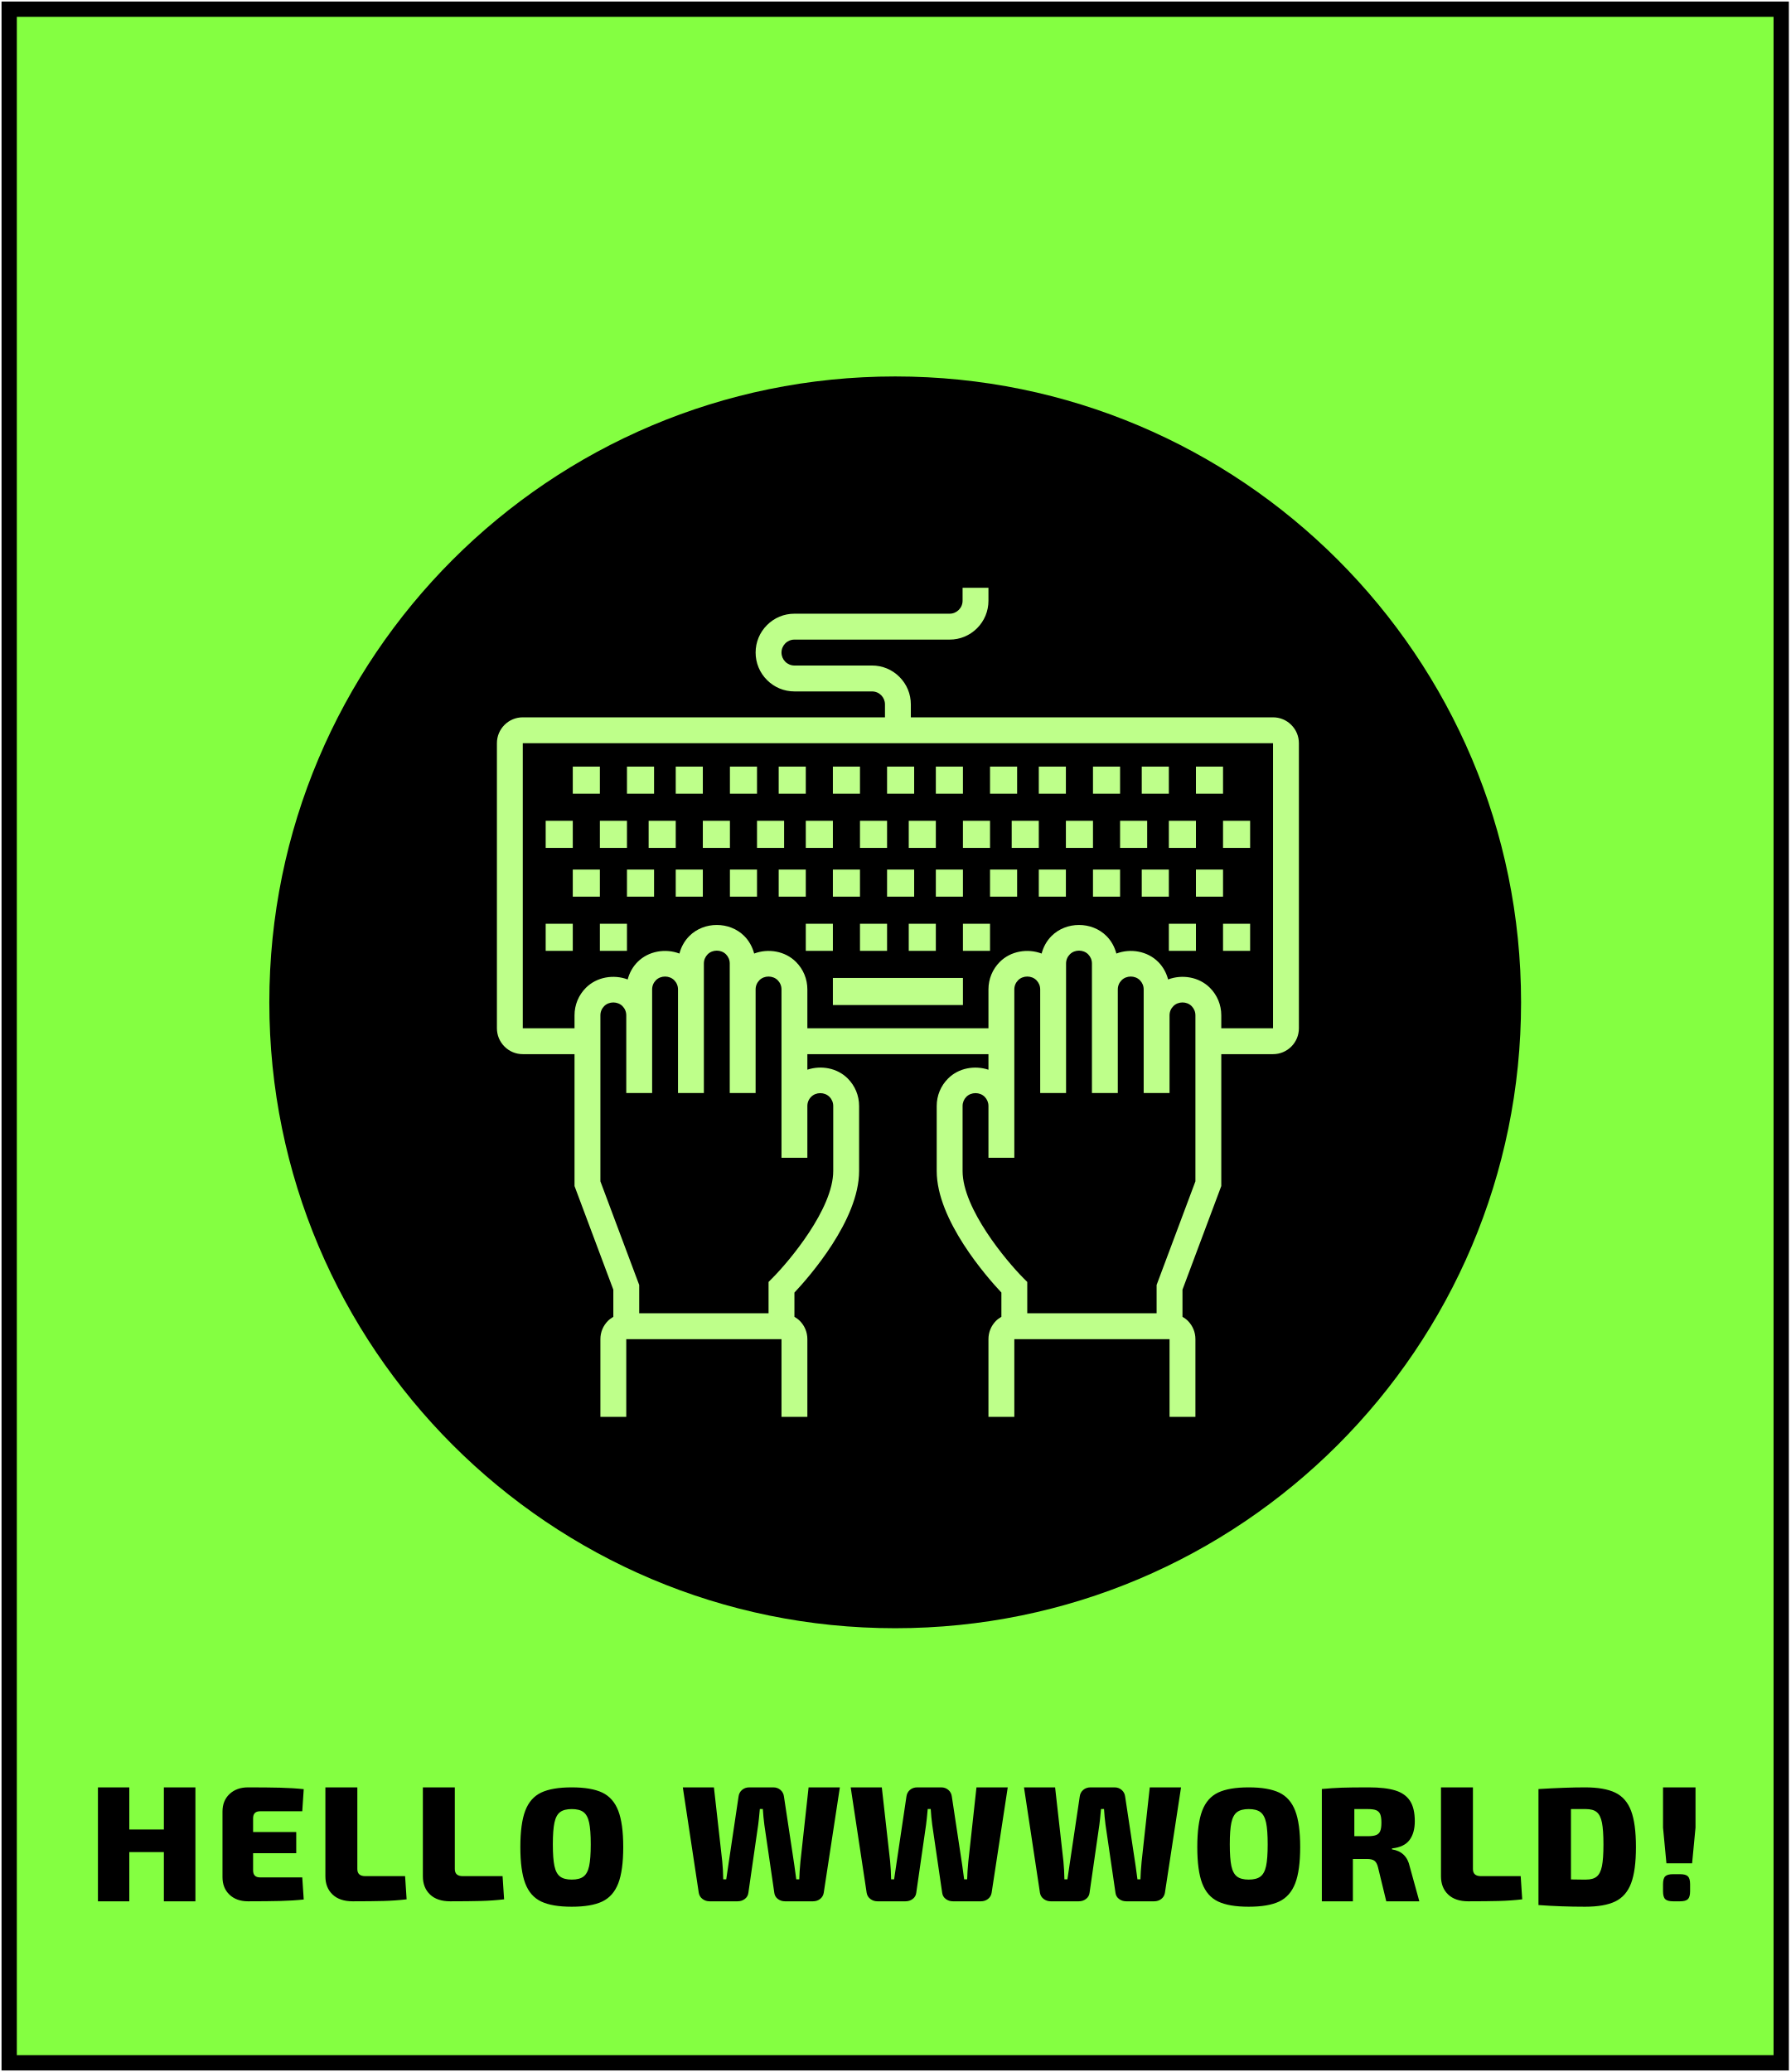
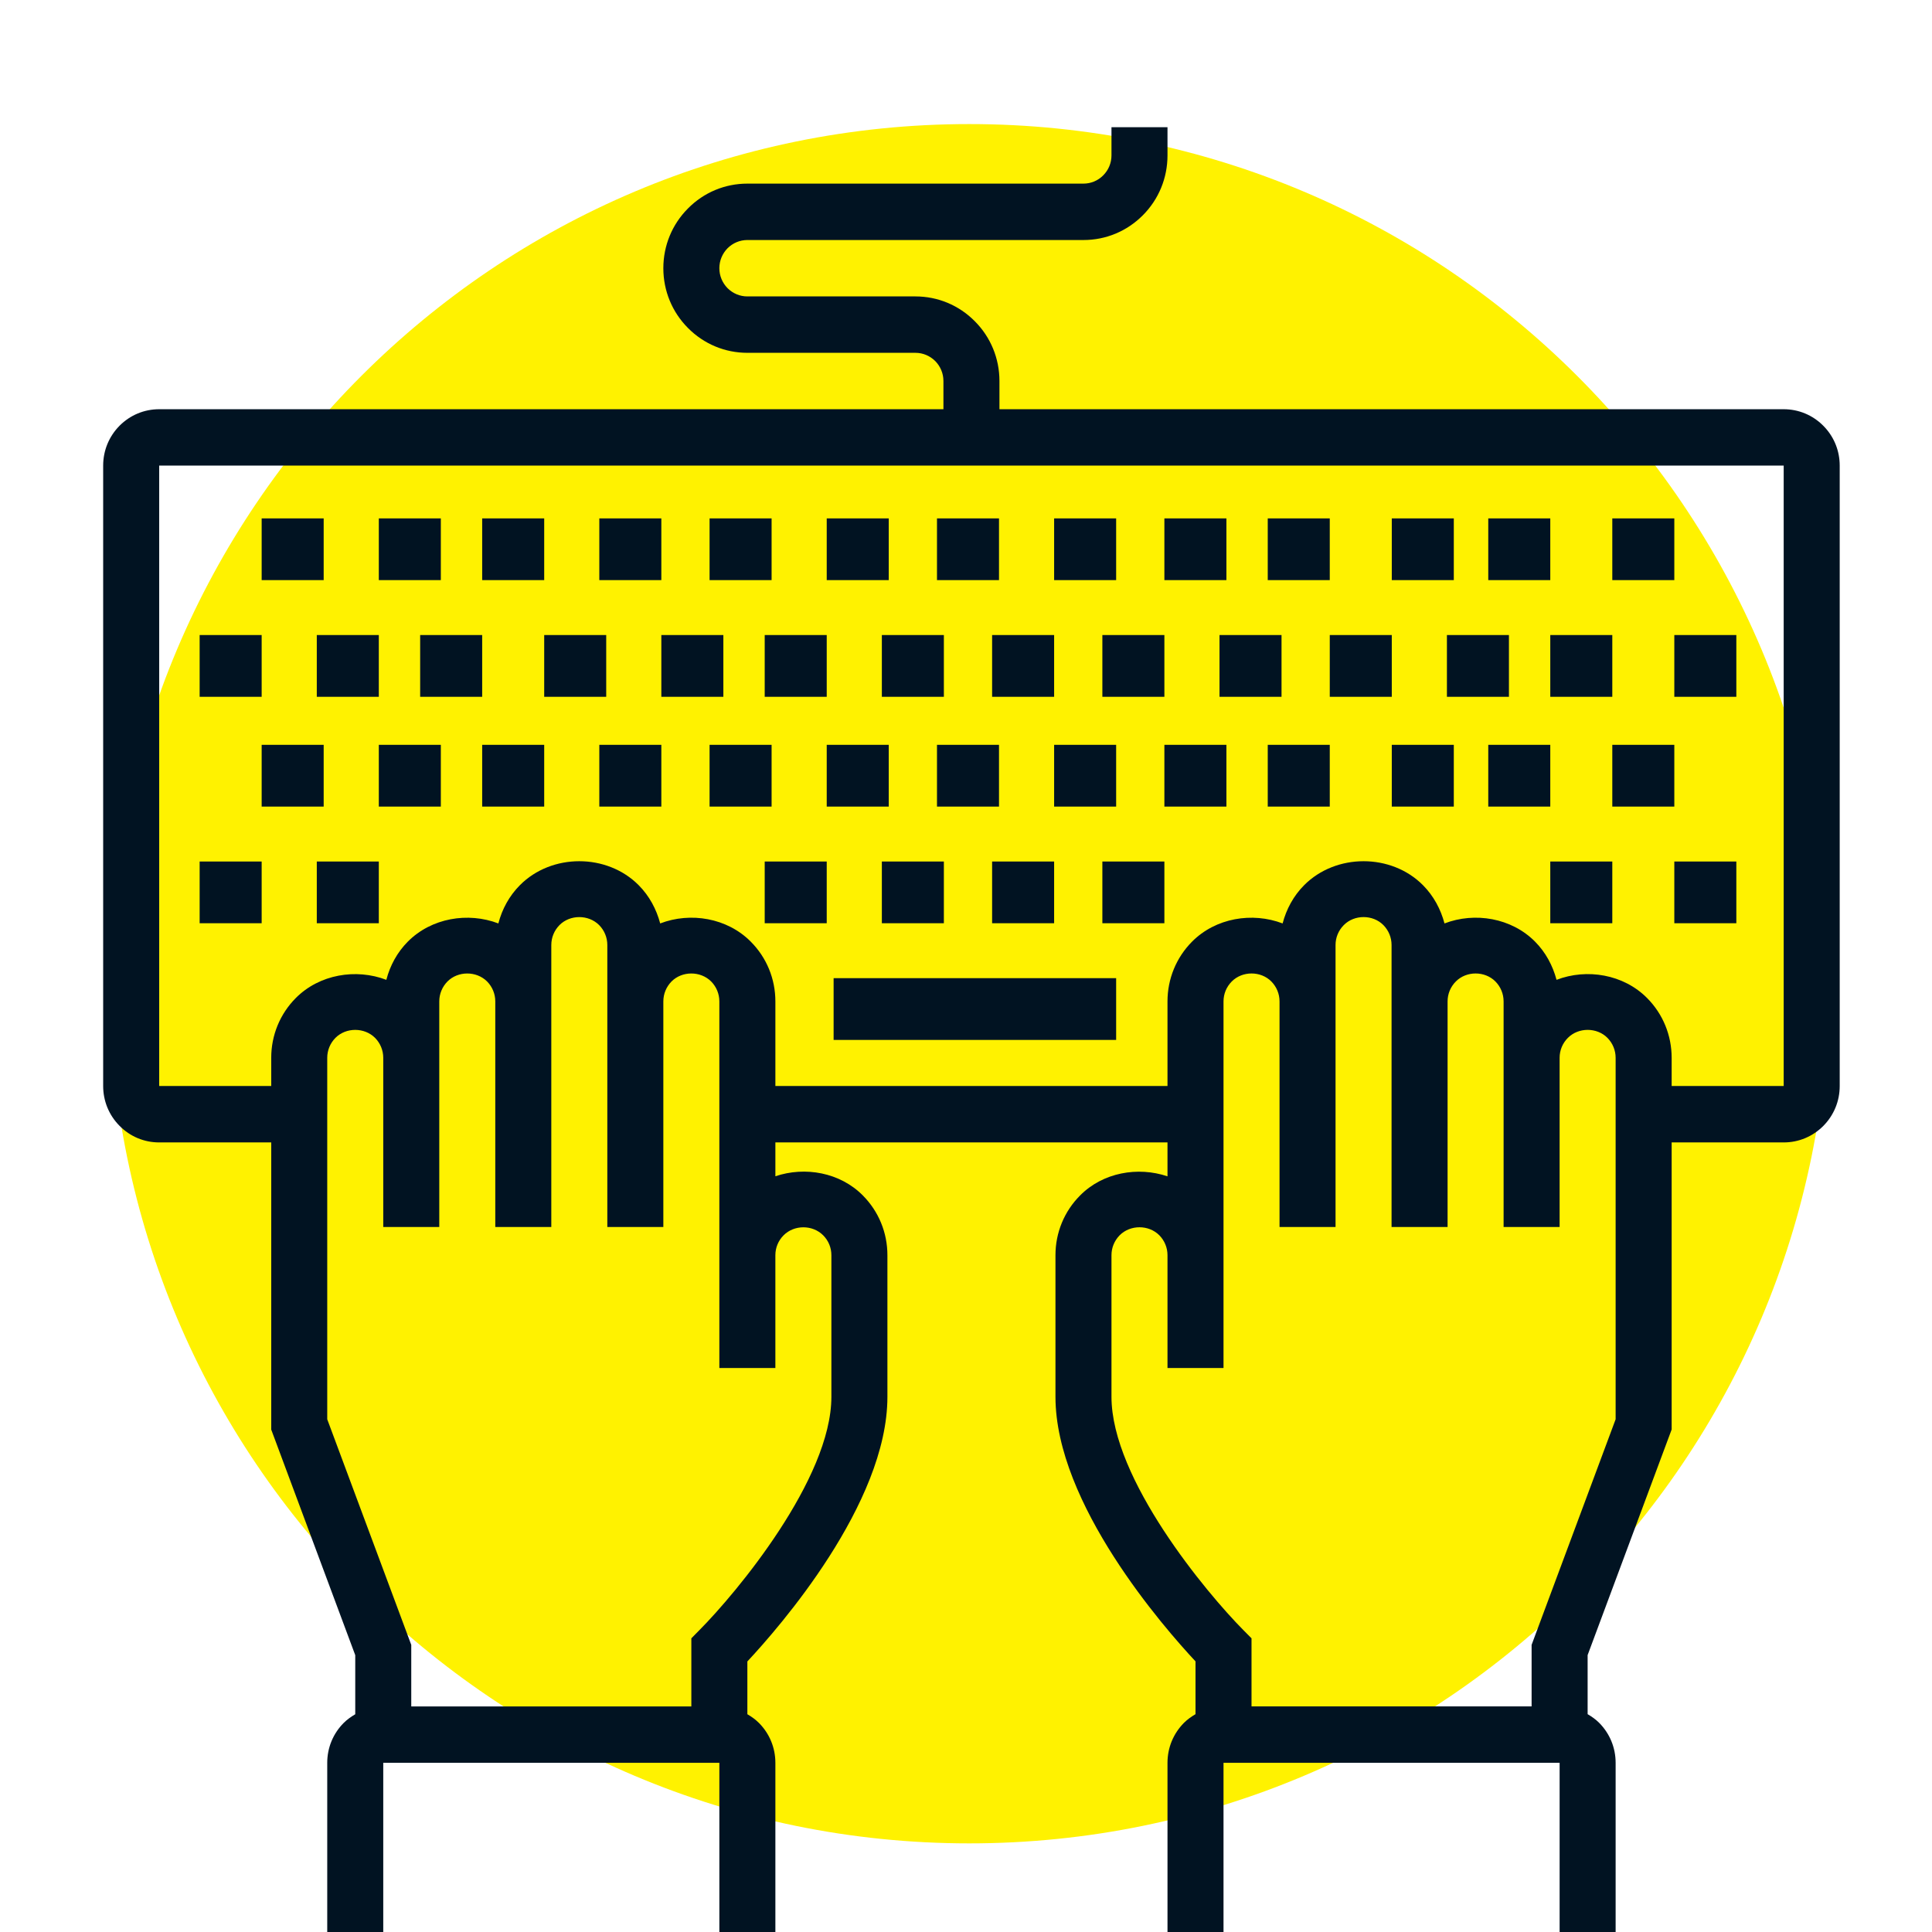
- <svg xmlns="http://www.w3.org/2000/svg" width="585" height="677" viewBox="0 0 585 677">
-   <defs>
-     <filter id="logo-large-rect@2x-a">
-       <feColorMatrix in="SourceGraphic" values="0 0 0 0 0.519 0 0 0 0 1 0 0 0 0 0.254 0 0 0 1 0" />
-     </filter>
-   </defs>
-   <g fill="none" fill-rule="evenodd" transform="translate(3 3)">
-     <rect width="579" height="671" fill="#84FF41" stroke="#000" stroke-width="5" />
-     <g transform="translate(85 120)">
-       <circle cx="204.5" cy="204.5" r="204.5" fill="#000" />
-       <g filter="url(#logo-large-rect@2x-a)">
-         <g transform="translate(74.364 69.052)">
-           <path fill="#235060" fill-rule="nonzero" d="M219.778,245.5 L219.778,270.896 L228.231,270.896 L228.231,245.5 C228.231,243.235 227.354,241.119 225.759,239.51 C225.231,238.981 224.639,238.568 224.005,238.198 L224.005,229.331 L236.684,195.468 L236.684,152.38 L253.59,152.38 C255.852,152.38 257.965,151.501 259.571,149.903 C261.166,148.295 262.043,146.179 262.043,143.914 L262.043,50.793 C262.043,48.529 261.166,46.402 259.56,44.804 L259.56,44.804 C257.965,43.206 255.841,42.328 253.59,42.328 L135.248,42.328 L135.248,38.095 C135.248,34.709 133.927,31.513 131.529,29.122 C129.141,26.719 125.95,25.397 122.569,25.397 L97.21,25.397 C96.079,25.397 95.022,24.952 94.219,24.159 C93.427,23.354 92.983,22.296 92.983,21.164 C92.983,20.032 93.427,18.973 94.219,18.169 C95.022,17.375 96.079,16.931 97.21,16.931 L147.928,16.931 C151.319,16.931 154.5,15.608 156.898,13.206 C159.286,10.815 160.607,7.619 160.607,4.233 L160.607,0 L152.154,0 L152.154,4.233 C152.154,5.365 151.71,6.423 150.907,7.228 C150.115,8.021 149.058,8.466 147.928,8.466 L97.209,8.466 C93.828,8.466 90.637,9.788 88.249,12.19 C85.851,14.582 84.53,17.778 84.53,21.164 C84.53,24.55 85.851,27.746 88.249,30.137 C90.637,32.539 93.828,33.862 97.209,33.862 L122.569,33.862 C123.699,33.862 124.756,34.307 125.559,35.1 C126.351,35.904 126.795,36.963 126.795,38.095 L126.795,42.328 L8.453,42.328 C6.192,42.328 4.078,43.206 2.473,44.804 C0.877,46.412 0,48.529 0,50.793 L0,143.914 C0,146.168 0.877,148.295 2.473,149.893 C4.068,151.501 6.192,152.379 8.453,152.379 L25.359,152.379 L25.359,195.479 L38.038,229.341 L38.038,238.209 C37.415,238.579 36.813,238.992 36.284,239.521 C34.689,241.119 33.812,243.246 33.812,245.5 L33.812,270.896 L42.265,270.896 L42.265,245.5 L92.983,245.5 L92.983,270.896 L101.436,270.896 L101.436,245.5 C101.436,243.246 100.559,241.119 98.964,239.521 C98.435,238.992 97.833,238.568 97.21,238.209 L97.21,230.283 C101.943,225.246 118.342,206.643 118.342,190.569 L118.342,169.31 C118.342,165.913 117.021,162.728 114.623,160.326 C111.178,156.877 105.906,155.956 101.436,157.458 L101.436,152.379 L160.607,152.379 L160.607,157.469 C156.127,155.966 150.854,156.887 147.42,160.337 C145.022,162.728 143.701,165.924 143.701,169.31 L143.701,190.559 C143.701,206.622 160.1,225.225 164.834,230.272 L164.834,238.198 C164.21,238.568 163.608,238.981 163.08,239.51 C161.484,241.119 160.607,243.235 160.607,245.5 L160.607,270.896 L169.06,270.896 L169.06,245.5 M102.672,166.325 C104.278,164.717 107.047,164.717 108.653,166.325 C109.445,167.119 109.889,168.177 109.889,169.31 L109.889,190.558 C109.889,202.907 95.529,220.018 89.993,225.564 L88.756,226.812 L88.756,237.034 L46.491,237.034 L46.491,227.796 L33.812,193.934 L33.812,139.682 C33.812,138.549 34.255,137.491 35.048,136.687 C36.643,135.089 39.422,135.089 41.028,136.687 C41.821,137.491 42.265,138.549 42.265,139.682 L42.265,165.078 L50.718,165.078 L50.718,131.216 C50.718,130.084 51.161,129.026 51.954,128.221 C53.549,126.623 56.328,126.623 57.934,128.221 C58.727,129.026 59.171,130.084 59.171,131.216 L59.171,165.078 L67.624,165.078 L67.624,122.751 C67.624,121.618 68.067,120.56 68.86,119.756 C70.455,118.158 73.234,118.158 74.84,119.756 C75.633,120.56 76.076,121.618 76.076,122.751 L76.076,165.078 L84.529,165.078 L84.529,131.216 C84.529,130.084 84.973,129.026 85.766,128.221 C87.361,126.623 90.14,126.623 91.746,128.221 C92.539,129.026 92.982,130.084 92.982,131.216 L92.982,186.241 L101.435,186.241 L101.435,169.31 C101.435,168.177 101.879,167.119 102.672,166.325 L102.672,166.325 Z M228.231,193.933 L215.552,227.795 L215.552,237.033 L173.287,237.033 L173.287,226.811 L172.051,225.573 C166.514,220.017 152.154,202.906 152.154,190.557 L152.154,169.308 C152.154,168.176 152.598,167.118 153.39,166.313 C154.996,164.715 157.765,164.715 159.371,166.313 C160.163,167.117 160.607,168.176 160.607,169.308 L160.607,186.239 L169.06,186.239 L169.06,131.214 C169.06,130.082 169.504,129.024 170.307,128.22 C171.902,126.622 174.681,126.622 176.277,128.22 C177.069,129.024 177.513,130.082 177.513,131.214 L177.513,165.077 L185.966,165.077 L185.966,122.749 C185.966,121.617 186.41,120.559 187.213,119.754 C188.808,118.156 191.587,118.156 193.183,119.754 C193.975,120.558 194.419,121.617 194.419,122.749 L194.419,165.077 L202.872,165.077 L202.872,131.214 C202.872,130.082 203.316,129.024 204.119,128.22 C205.714,126.622 208.493,126.622 210.089,128.22 C210.881,129.024 211.325,130.082 211.325,131.214 L211.325,165.077 L219.778,165.077 L219.778,139.68 C219.778,138.548 220.222,137.49 221.025,136.685 C222.62,135.087 225.399,135.087 226.995,136.685 C227.787,137.489 228.231,138.548 228.231,139.68 L228.231,193.933 Z M253.59,143.912 L236.684,143.912 L236.684,139.679 C236.684,136.293 235.364,133.097 232.976,130.705 C229.415,127.139 223.889,126.229 219.313,127.975 C218.743,125.838 217.676,123.848 216.07,122.24 C212.509,118.674 206.983,117.764 202.407,119.51 C201.837,117.372 200.77,115.383 199.164,113.774 C194.377,108.97 186.019,108.97 181.222,113.774 C179.616,115.383 178.549,117.361 177.978,119.51 C173.403,117.774 167.877,118.674 164.316,122.24 C161.928,124.631 160.607,127.827 160.607,131.213 L160.607,143.912 L101.436,143.912 L101.436,131.213 C101.436,127.827 100.115,124.631 97.717,122.24 C94.156,118.674 88.63,117.764 84.055,119.51 C83.484,117.372 82.417,115.383 80.811,113.774 C76.024,108.97 67.666,108.97 62.88,113.774 C61.274,115.383 60.196,117.361 59.636,119.51 C55.061,117.774 49.535,118.674 45.974,122.24 C44.368,123.848 43.29,125.827 42.73,127.975 C38.155,126.24 32.629,127.139 29.068,130.705 C26.68,133.097 25.359,136.293 25.359,139.679 L25.359,143.912 L8.453,143.912 L8.453,50.791 L253.59,50.791 L253.59,143.912 Z" />
-           <polygon fill="#235060" fill-rule="nonzero" points="24.788 58.429 33.641 58.429 33.641 67.281 24.788 67.281" />
-           <polygon fill="#235060" fill-rule="nonzero" points="42.494 58.429 51.346 58.429 51.346 67.281 42.494 67.281" />
-           <polygon fill="#235060" fill-rule="nonzero" points="58.429 58.429 67.281 58.429 67.281 67.281 58.429 67.281" />
-           <polygon fill="#235060" fill-rule="nonzero" points="76.134 58.429 84.987 58.429 84.987 67.281 76.134 67.281" />
-           <polygon fill="#235060" fill-rule="nonzero" points="92.069 58.429 100.922 58.429 100.922 67.281 92.069 67.281" />
-           <polygon fill="#235060" fill-rule="nonzero" points="109.775 58.429 118.628 58.429 118.628 67.281 109.775 67.281" />
-           <polygon fill="#235060" fill-rule="nonzero" points="127.481 58.429 136.333 58.429 136.333 67.281 127.481 67.281" />
-           <polygon fill="#235060" fill-rule="nonzero" points="143.416 58.429 152.268 58.429 152.268 67.281 143.416 67.281" />
-           <polygon fill="#235060" fill-rule="nonzero" points="161.121 58.429 169.974 58.429 169.974 67.281 161.121 67.281" />
-           <polygon fill="#235060" fill-rule="nonzero" points="177.056 58.429 185.909 58.429 185.909 67.281 177.056 67.281" />
-           <polygon fill="#235060" fill-rule="nonzero" points="194.762 58.429 203.615 58.429 203.615 67.281 194.762 67.281" />
-           <polygon fill="#235060" fill-rule="nonzero" points="210.697 58.429 219.55 58.429 219.55 67.281 210.697 67.281" />
-           <polygon fill="#235060" fill-rule="nonzero" points="228.403 58.429 237.255 58.429 237.255 67.281 228.403 67.281" />
-           <polygon fill="#235060" fill-rule="nonzero" points="15.935 76.134 24.788 76.134 24.788 84.987 15.935 84.987" />
-           <polygon fill="#235060" fill-rule="nonzero" points="33.641 76.134 42.494 76.134 42.494 84.987 33.641 84.987" />
-           <polygon fill="#235060" fill-rule="nonzero" points="49.576 76.134 58.429 76.134 58.429 84.987 49.576 84.987" />
-           <polygon fill="#235060" fill-rule="nonzero" points="67.281 76.134 76.134 76.134 76.134 84.987 67.281 84.987" />
-           <polygon fill="#235060" fill-rule="nonzero" points="84.987 76.134 93.84 76.134 93.84 84.987 84.987 84.987" />
-           <polygon fill="#235060" fill-rule="nonzero" points="100.922 76.134 109.775 76.134 109.775 84.987 100.922 84.987" />
-           <polygon fill="#235060" fill-rule="nonzero" points="118.628 76.134 127.481 76.134 127.481 84.987 118.628 84.987" />
-           <polygon fill="#235060" fill-rule="nonzero" points="134.563 76.134 143.416 76.134 143.416 84.987 134.563 84.987" />
-           <polygon fill="#235060" fill-rule="nonzero" points="152.268 76.134 161.121 76.134 161.121 84.987 152.268 84.987" />
-           <polygon fill="#235060" fill-rule="nonzero" points="168.203 76.134 177.056 76.134 177.056 84.987 168.203 84.987" />
-           <polygon fill="#235060" fill-rule="nonzero" points="185.909 76.134 194.762 76.134 194.762 84.987 185.909 84.987" />
-           <polygon fill="#235060" fill-rule="nonzero" points="203.615 76.134 212.468 76.134 212.468 84.987 203.615 84.987" />
-           <polygon fill="#235060" fill-rule="nonzero" points="219.55 76.134 228.403 76.134 228.403 84.987 219.55 84.987" />
-           <polygon fill="#235060" fill-rule="nonzero" points="237.255 76.134 246.108 76.134 246.108 84.987 237.255 84.987" />
-           <polygon fill="#235060" fill-rule="nonzero" points="24.788 92.069 33.641 92.069 33.641 100.922 24.788 100.922" />
-           <polygon fill="#235060" fill-rule="nonzero" points="42.494 92.069 51.346 92.069 51.346 100.922 42.494 100.922" />
-           <polygon fill="#235060" fill-rule="nonzero" points="58.429 92.069 67.281 92.069 67.281 100.922 58.429 100.922" />
-           <polygon fill="#235060" fill-rule="nonzero" points="76.134 92.069 84.987 92.069 84.987 100.922 76.134 100.922" />
-           <polygon fill="#235060" fill-rule="nonzero" points="92.069 92.069 100.922 92.069 100.922 100.922 92.069 100.922" />
-           <polygon fill="#235060" fill-rule="nonzero" points="109.775 92.069 118.628 92.069 118.628 100.922 109.775 100.922" />
-           <polygon fill="#235060" fill-rule="nonzero" points="127.481 92.069 136.333 92.069 136.333 100.922 127.481 100.922" />
-           <polygon fill="#235060" fill-rule="nonzero" points="143.416 92.069 152.268 92.069 152.268 100.922 143.416 100.922" />
-           <polygon fill="#235060" fill-rule="nonzero" points="161.121 92.069 169.974 92.069 169.974 100.922 161.121 100.922" />
-           <polygon fill="#235060" fill-rule="nonzero" points="177.056 92.069 185.909 92.069 185.909 100.922 177.056 100.922" />
-           <polygon fill="#235060" fill-rule="nonzero" points="194.762 92.069 203.615 92.069 203.615 100.922 194.762 100.922" />
-           <polygon fill="#235060" fill-rule="nonzero" points="210.697 92.069 219.55 92.069 219.55 100.922 210.697 100.922" />
-           <polygon fill="#235060" fill-rule="nonzero" points="228.403 92.069 237.255 92.069 237.255 100.922 228.403 100.922" />
-           <polygon fill="#235060" fill-rule="nonzero" points="15.935 109.775 24.788 109.775 24.788 118.628 15.935 118.628" />
-           <polygon fill="#235060" fill-rule="nonzero" points="33.641 109.775 42.494 109.775 42.494 118.628 33.641 118.628" />
-           <polygon fill="#235060" fill-rule="nonzero" points="100.922 109.775 109.775 109.775 109.775 118.628 100.922 118.628" />
-           <polygon fill="#235060" fill-rule="nonzero" points="118.628 109.775 127.481 109.775 127.481 118.628 118.628 118.628" />
-           <polygon fill="#235060" fill-rule="nonzero" points="134.563 109.775 143.416 109.775 143.416 118.628 134.563 118.628" />
-           <polygon fill="#235060" fill-rule="nonzero" points="152.268 109.775 161.121 109.775 161.121 118.628 152.268 118.628" />
-           <polygon fill="#235060" fill-rule="nonzero" points="219.55 109.775 228.403 109.775 228.403 118.628 219.55 118.628" />
-           <polygon fill="#235060" fill-rule="nonzero" points="237.255 109.775 246.108 109.775 246.108 118.628 237.255 118.628" />
-           <polygon fill="#235060" fill-rule="nonzero" points="109.775 127.481 152.268 127.481 152.268 136.333 109.775 136.333" />
-         </g>
-       </g>
-     </g>
-     <path fill="#000" fill-rule="nonzero" d="M39.251,618.227 L39.251,602.149 L50.545,602.149 L50.545,618.227 L60.851,618.227 L60.851,581 L50.545,581 L50.545,594.758 L39.251,594.758 L39.251,581 L29,581 L29,618.227 L39.251,618.227 Z M78.049,618.227 C82.234,618.227 85.735,618.192 88.555,618.12 C91.374,618.049 93.936,617.889 96.241,617.639 L96.241,617.639 L95.762,610.418 L81.985,610.418 C80.461,610.418 79.698,609.651 79.698,608.118 L79.698,608.118 L79.698,602.502 L93.794,602.502 L93.794,595.602 L79.698,595.602 L79.698,591.109 C79.698,589.576 80.461,588.809 81.985,588.809 L81.985,588.809 L95.762,588.809 L96.241,581.588 C93.936,581.339 91.374,581.178 88.555,581.107 C85.735,581.036 82.234,581 78.049,581 C75.567,581 73.555,581.722 72.012,583.166 C70.47,584.61 69.698,586.527 69.698,588.916 L69.698,588.916 L69.698,610.311 C69.698,612.7 70.461,614.617 71.986,616.061 C73.51,617.505 75.532,618.227 78.049,618.227 Z M112.259,618.227 C116.257,618.227 119.588,618.191 122.254,618.12 C124.919,618.048 127.455,617.869 129.861,617.583 L129.861,617.583 L129.361,610.008 L116.368,610.008 C114.628,610.008 113.758,609.238 113.758,607.698 L113.758,607.698 L113.758,581 L103.319,581 L103.319,610.062 C103.319,612.533 104.096,614.512 105.651,615.998 C107.206,617.484 109.408,618.227 112.259,618.227 Z M144.109,618.227 C148.108,618.227 151.439,618.191 154.105,618.12 C156.77,618.048 159.306,617.869 161.712,617.583 L161.712,617.583 L161.212,610.008 L148.219,610.008 C146.479,610.008 145.609,609.238 145.609,607.698 L145.609,607.698 L145.609,581 L135.169,581 L135.169,610.062 C135.169,612.533 135.947,614.512 137.502,615.998 C139.056,617.484 141.259,618.227 144.109,618.227 Z M183.803,620 C188.076,620 191.407,619.43 193.797,618.289 C196.187,617.148 197.925,615.175 199.011,612.368 C200.098,609.562 200.641,605.606 200.641,600.5 C200.641,595.394 200.098,591.438 199.011,588.632 C197.925,585.825 196.187,583.852 193.797,582.711 C191.407,581.57 188.076,581 183.803,581 C179.531,581 176.199,581.57 173.81,582.711 C171.42,583.852 169.691,585.825 168.623,588.632 C167.554,591.438 167.02,595.394 167.02,600.5 C167.02,605.606 167.554,609.562 168.623,612.368 C169.691,615.175 171.42,617.148 173.81,618.289 C176.199,619.43 179.531,620 183.803,620 Z M183.831,611.136 C182.172,611.136 180.9,610.806 180.015,610.145 C179.13,609.484 178.513,608.341 178.163,606.715 C177.812,605.089 177.637,602.722 177.637,599.614 C177.637,596.505 177.812,594.138 178.163,592.512 C178.513,590.887 179.13,589.743 180.015,589.082 C180.9,588.421 182.172,588.091 183.831,588.091 C185.489,588.091 186.761,588.421 187.646,589.082 C188.531,589.743 189.148,590.887 189.498,592.512 C189.849,594.138 190.024,596.505 190.024,599.614 C190.024,602.722 189.849,605.089 189.498,606.715 C189.148,608.341 188.531,609.484 187.646,610.145 C186.761,610.806 185.489,611.136 183.831,611.136 Z M237.989,618.227 C238.895,618.227 239.684,617.975 240.354,617.472 C241.024,616.968 241.414,616.303 241.523,615.476 L241.523,615.476 L244.73,593.247 C244.875,592.24 245.056,590.514 245.273,588.068 L245.273,588.068 L246.252,588.068 C246.361,589.83 246.524,591.539 246.741,593.193 L246.741,593.193 L250.003,615.476 C250.111,616.303 250.501,616.968 251.171,617.472 C251.842,617.975 252.63,618.227 253.536,618.227 L253.536,618.227 L262.614,618.227 C263.52,618.227 264.299,617.975 264.952,617.472 C265.604,616.968 266.003,616.303 266.147,615.476 L266.147,615.476 L271.42,581 L261.201,581 L258.537,605.279 C258.32,607.545 258.193,609.469 258.157,611.052 L258.157,611.052 L257.178,611.052 C257.033,609.937 256.834,608.48 256.58,606.681 L256.58,606.681 L256.363,605.225 L253.156,584.021 C253.047,583.122 252.666,582.394 252.014,581.836 C251.362,581.279 250.583,581 249.677,581 L249.677,581 L241.849,581 C240.907,581 240.109,581.279 239.457,581.836 C238.805,582.394 238.424,583.122 238.315,584.021 L238.315,584.021 L235.163,605.171 L234.293,611.052 L233.314,611.052 C233.278,608.929 233.169,606.969 232.988,605.171 L232.988,605.171 L230.27,581 L220.105,581 L225.324,615.476 C225.469,616.303 225.876,616.968 226.547,617.472 C227.217,617.975 227.987,618.227 228.857,618.227 L228.857,618.227 L237.989,618.227 Z M292.844,618.227 C293.75,618.227 294.538,617.975 295.208,617.472 C295.879,616.968 296.268,616.303 296.377,615.476 L296.377,615.476 L299.584,593.247 C299.729,592.24 299.91,590.514 300.128,588.068 L300.128,588.068 L301.106,588.068 C301.215,589.83 301.378,591.539 301.595,593.193 L301.595,593.193 L304.857,615.476 C304.966,616.303 305.355,616.968 306.026,617.472 C306.696,617.975 307.484,618.227 308.39,618.227 L308.39,618.227 L317.468,618.227 C318.374,618.227 319.153,617.975 319.806,617.472 C320.458,616.968 320.857,616.303 321.002,615.476 L321.002,615.476 L326.275,581 L316.055,581 L313.391,605.279 C313.174,607.545 313.047,609.469 313.011,611.052 L313.011,611.052 L312.032,611.052 C311.887,609.937 311.688,608.48 311.434,606.681 L311.434,606.681 L311.217,605.225 L308.01,584.021 C307.901,583.122 307.521,582.394 306.868,581.836 C306.216,581.279 305.437,581 304.531,581 L304.531,581 L296.703,581 C295.761,581 294.964,581.279 294.311,581.836 C293.659,582.394 293.278,583.122 293.17,584.021 L293.17,584.021 L290.017,605.171 L289.147,611.052 L288.169,611.052 C288.132,608.929 288.024,606.969 287.842,605.171 L287.842,605.171 L285.125,581 L274.959,581 L280.178,615.476 C280.323,616.303 280.73,616.968 281.401,617.472 C282.071,617.975 282.841,618.227 283.711,618.227 L283.711,618.227 L292.844,618.227 Z M349.467,618.227 C350.373,618.227 351.161,617.975 351.832,617.472 C352.502,616.968 352.892,616.303 353.001,615.476 L353.001,615.476 L356.208,593.247 C356.353,592.24 356.534,590.514 356.751,588.068 L356.751,588.068 L357.73,588.068 C357.839,589.83 358.002,591.539 358.219,593.193 L358.219,593.193 L361.481,615.476 C361.589,616.303 361.979,616.968 362.649,617.472 C363.32,617.975 364.108,618.227 365.014,618.227 L365.014,618.227 L374.092,618.227 C374.998,618.227 375.777,617.975 376.43,617.472 C377.082,616.968 377.48,616.303 377.625,615.476 L377.625,615.476 L382.898,581 L372.679,581 L370.015,605.279 C369.798,607.545 369.671,609.469 369.635,611.052 L369.635,611.052 L368.656,611.052 C368.511,609.937 368.312,608.48 368.058,606.681 L368.058,606.681 L367.841,605.225 L364.634,584.021 C364.525,583.122 364.144,582.394 363.492,581.836 C362.84,581.279 362.061,581 361.155,581 L361.155,581 L353.327,581 C352.385,581 351.587,581.279 350.935,581.836 C350.283,582.394 349.902,583.122 349.793,584.021 L349.793,584.021 L346.641,605.171 L345.771,611.052 L344.792,611.052 C344.756,608.929 344.647,606.969 344.466,605.171 L344.466,605.171 L341.748,581 L331.583,581 L336.802,615.476 C336.947,616.303 337.354,616.968 338.025,617.472 C338.695,617.975 339.465,618.227 340.335,618.227 L340.335,618.227 L349.467,618.227 Z M404.99,620 C409.262,620 412.594,619.43 414.984,618.289 C417.373,617.148 419.111,615.175 420.198,612.368 C421.284,609.562 421.827,605.606 421.827,600.5 C421.827,595.394 421.284,591.438 420.198,588.632 C419.111,585.825 417.373,583.852 414.984,582.711 C412.594,581.57 409.262,581 404.99,581 C400.717,581 397.386,581.57 394.996,582.711 C392.606,583.852 390.877,585.825 389.809,588.632 C388.741,591.438 388.207,595.394 388.207,600.5 C388.207,605.606 388.741,609.562 389.809,612.368 C390.877,615.175 392.606,617.148 394.996,618.289 C397.386,619.43 400.717,620 404.99,620 Z M405.017,611.136 C403.358,611.136 402.086,610.806 401.201,610.145 C400.317,609.484 399.699,608.341 399.349,606.715 C398.999,605.089 398.824,602.722 398.824,599.614 C398.824,596.505 398.999,594.138 399.349,592.512 C399.699,590.887 400.317,589.743 401.201,589.082 C402.086,588.421 403.358,588.091 405.017,588.091 C406.676,588.091 407.948,588.421 408.832,589.082 C409.717,589.743 410.335,590.887 410.685,592.512 C411.035,594.138 411.21,596.505 411.21,599.614 C411.21,602.722 411.035,605.089 410.685,606.715 C410.335,608.341 409.717,609.484 408.832,610.145 C407.948,610.806 406.676,611.136 405.017,611.136 Z M439.047,618.227 L439.047,604.4 L443.707,604.4 C444.767,604.4 445.561,604.595 446.091,604.985 C446.621,605.375 447.014,606.102 447.27,607.165 L447.27,607.165 L449.956,618.227 L460.756,618.227 L457.631,606.9 C456.937,603.638 455,601.759 451.82,601.262 L451.82,601.262 L451.82,600.943 C454.488,600.66 456.398,599.747 457.549,598.204 C458.7,596.662 459.276,594.615 459.276,592.062 C459.276,589.225 458.755,587.01 457.713,585.414 C456.672,583.819 455.073,582.684 452.917,582.01 C450.76,581.337 447.855,581 444.2,581 C440.326,581 437.384,581.035 435.374,581.106 C433.364,581.177 431.208,581.319 428.905,581.532 L428.905,581.532 L428.905,618.227 L439.047,618.227 Z M443.946,596.955 L439.522,596.955 L439.522,588.091 L443.946,588.091 C445.125,588.091 446.027,588.215 446.649,588.465 C447.272,588.714 447.714,589.15 447.976,589.773 C448.238,590.396 448.369,591.312 448.369,592.523 C448.369,593.733 448.238,594.65 447.976,595.273 C447.714,595.896 447.272,596.332 446.649,596.581 C446.027,596.83 445.125,596.955 443.946,596.955 L443.946,596.955 Z M476.774,618.227 C480.772,618.227 484.104,618.191 486.769,618.12 C489.434,618.048 491.97,617.869 494.376,617.583 L494.376,617.583 L493.877,610.008 L480.883,610.008 C479.143,610.008 478.273,609.238 478.273,607.698 L478.273,607.698 L478.273,581 L467.834,581 L467.834,610.062 C467.834,612.533 468.611,614.512 470.166,615.998 C471.721,617.484 473.923,618.227 476.774,618.227 Z M514.911,620 C519.107,620 522.398,619.423 524.783,618.27 C527.169,617.116 528.89,615.139 529.948,612.337 C531.007,609.536 531.536,605.59 531.536,600.5 C531.536,595.41 531.007,591.464 529.948,588.663 C528.89,585.861 527.169,583.884 524.783,582.73 C522.398,581.577 519.107,581 514.911,581 C510.786,581 505.711,581.183 499.685,581.549 L499.685,581.549 L499.685,619.451 C504.635,619.817 509.71,620 514.911,620 Z M515.198,611.136 L514.024,611.135 C512.358,611.129 511.117,611.112 510.302,611.083 L510.302,611.083 L510.302,588.091 L515.198,588.091 C516.744,588.091 517.921,588.422 518.728,589.085 C519.536,589.747 520.103,590.893 520.429,592.523 C520.755,594.152 520.919,596.525 520.919,599.64 C520.919,602.756 520.755,605.12 520.429,606.731 C520.103,608.343 519.536,609.48 518.728,610.143 C517.921,610.805 516.744,611.136 515.198,611.136 L515.198,611.136 Z M549.886,605.818 L551,594.145 L551,581 L540.383,581 L540.383,594.145 L541.498,605.818 L549.886,605.818 Z M545.926,618.227 C547.17,618.227 548.031,617.993 548.511,617.523 C548.991,617.054 549.231,616.194 549.231,614.943 L549.231,614.943 L549.231,612.648 C549.231,611.397 548.991,610.537 548.511,610.068 C548.031,609.598 547.17,609.364 545.926,609.364 L545.926,609.364 L543.688,609.364 C542.444,609.364 541.582,609.598 541.103,610.068 C540.623,610.537 540.383,611.397 540.383,612.648 L540.383,612.648 L540.383,614.943 C540.383,616.194 540.623,617.054 541.103,617.523 C541.582,617.993 542.444,618.227 543.688,618.227 L543.688,618.227 L545.926,618.227 Z" />
+ <svg xmlns="http://www.w3.org/2000/svg" width="218" height="218" viewBox="0 0 218 218">
+   <g fill="none" fill-rule="evenodd" transform="translate(11 14)">
+     <circle cx="98.37" cy="97" r="97" fill="#FFF200" />
+     <path fill="#011322" d="M120.736,0.355 L120.736,3.537 C120.736,6.082 119.749,8.485 117.963,10.282 C116.169,12.088 113.791,13.083 111.255,13.083 L111.255,13.083 L73.33,13.083 C72.485,13.083 71.695,13.417 71.094,14.013 C70.502,14.618 70.17,15.413 70.17,16.265 C70.17,17.116 70.502,17.911 71.094,18.516 C71.695,19.113 72.485,19.447 73.33,19.447 L73.33,19.447 L92.293,19.447 C94.821,19.447 97.207,20.441 98.993,22.247 C100.786,24.045 101.774,26.447 101.774,28.993 L101.774,28.993 L101.774,32.175 L190.265,32.175 C191.948,32.175 193.536,32.835 194.729,34.036 L194.729,34.036 L194.935,34.252 C196.005,35.426 196.586,36.937 196.586,38.539 L196.586,38.539 L196.586,108.543 C196.586,110.245 195.93,111.836 194.737,113.045 C193.536,114.247 191.956,114.907 190.265,114.907 L190.265,114.907 L177.623,114.907 L177.623,147.299 L168.142,172.755 L168.142,179.421 C168.616,179.7 169.059,180.01 169.454,180.408 C170.647,181.617 171.302,183.208 171.302,184.91 L171.302,184.91 L171.302,204.002 L164.982,204.002 L164.982,184.91 L127.057,184.91 L127.057,204.002 L120.736,204.002 L120.736,184.91 C120.736,183.208 121.392,181.617 122.585,180.408 C122.98,180.01 123.43,179.7 123.897,179.421 L123.897,179.421 L123.897,173.463 C120.357,169.669 108.095,155.684 108.095,143.608 L108.095,143.608 L108.095,127.635 C108.095,125.089 109.082,122.687 110.876,120.889 C113.444,118.295 117.386,117.603 120.736,118.733 L120.736,118.733 L120.736,114.907 L76.491,114.907 L76.491,118.725 C79.833,117.595 83.775,118.288 86.351,120.881 C88.145,122.687 89.132,125.081 89.132,127.635 L89.132,127.635 L89.132,143.616 C89.132,155.7 76.87,169.684 73.33,173.471 L73.33,173.471 L73.33,179.429 C73.796,179.7 74.247,180.018 74.642,180.416 C75.835,181.617 76.491,183.216 76.491,184.91 L76.491,184.91 L76.491,204.002 L70.17,204.002 L70.17,184.91 L32.245,184.91 L32.245,204.002 L25.924,204.002 L25.924,184.91 C25.924,183.216 26.58,181.617 27.773,180.416 C28.168,180.018 28.619,179.708 29.085,179.429 L29.085,179.429 L29.085,172.763 L19.604,147.307 L19.604,114.907 L6.962,114.907 C5.271,114.907 3.683,114.246 2.49,113.037 C1.297,111.836 0.641,110.237 0.641,108.543 L0.641,108.543 L0.641,38.539 C0.641,36.836 1.297,35.245 2.49,34.036 C3.691,32.835 5.271,32.175 6.962,32.175 L6.962,32.175 L95.453,32.175 L95.453,28.993 C95.453,28.142 95.121,27.346 94.529,26.741 C93.928,26.145 93.138,25.811 92.293,25.811 L92.293,25.811 L73.33,25.811 C70.802,25.811 68.416,24.816 66.63,23.011 C64.837,21.213 63.849,18.81 63.849,16.265 C63.849,13.719 64.837,11.317 66.63,9.519 C68.416,7.713 70.802,6.719 73.33,6.719 L73.33,6.719 L111.255,6.719 C112.1,6.719 112.891,6.385 113.483,5.788 C114.084,5.183 114.415,4.388 114.415,3.537 L114.415,3.537 L114.415,0.355 L120.736,0.355 Z M56.603,90.382 C55.403,89.181 53.325,89.181 52.132,90.382 C51.539,90.986 51.207,91.782 51.207,92.633 L51.207,92.633 L51.207,124.453 L44.886,124.453 L44.886,98.997 C44.886,98.146 44.555,97.35 43.962,96.746 C42.761,95.545 40.683,95.545 39.49,96.746 C38.898,97.35 38.566,98.146 38.566,98.997 L38.566,98.997 L38.566,124.453 L32.245,124.453 L32.245,105.361 C32.245,104.51 31.913,103.714 31.321,103.11 C30.12,101.909 28.042,101.909 26.849,103.11 C26.256,103.714 25.924,104.51 25.924,105.361 L25.924,105.361 L25.924,146.146 L35.405,171.602 L35.405,178.547 L67.009,178.547 L67.009,170.862 L67.934,169.923 C72.074,165.755 82.811,152.891 82.811,143.608 L82.811,143.608 L82.811,127.634 C82.811,126.783 82.48,125.987 81.887,125.391 C80.686,124.182 78.616,124.182 77.415,125.391 L77.415,125.391 C76.822,125.987 76.49,126.783 76.49,127.634 L76.49,127.634 L76.49,140.362 L70.169,140.362 L70.169,98.997 C70.169,98.146 69.838,97.35 69.245,96.746 C68.044,95.545 65.966,95.545 64.773,96.746 C64.181,97.35 63.849,98.146 63.849,98.997 L63.849,98.997 L63.849,124.453 L57.528,124.453 L57.528,92.633 C57.528,91.782 57.196,90.986 56.603,90.382 Z M145.095,90.381 C143.902,89.179 141.824,89.179 140.631,90.381 C140.03,90.985 139.698,91.781 139.698,92.632 L139.698,92.632 L139.698,124.452 L133.378,124.452 L133.378,98.996 C133.378,98.145 133.046,97.349 132.453,96.745 C131.26,95.543 129.182,95.543 127.989,96.745 C127.389,97.349 127.057,98.145 127.057,98.996 L127.057,98.996 L127.057,140.361 L120.736,140.361 L120.736,127.633 C120.736,126.782 120.404,125.986 119.812,125.382 C118.611,124.18 116.541,124.18 115.34,125.382 C114.747,125.986 114.415,126.782 114.415,127.633 L114.415,127.633 L114.415,143.607 C114.415,152.891 125.153,165.754 129.293,169.93 L129.293,169.93 L130.217,170.861 L130.217,178.545 L161.821,178.545 L161.821,171.601 L171.302,146.145 L171.302,105.36 C171.302,104.509 170.97,103.713 170.378,103.109 C169.185,101.907 167.107,101.907 165.914,103.109 C165.313,103.713 164.981,104.509 164.981,105.36 L164.981,105.36 L164.981,124.452 L158.661,124.452 L158.661,98.996 C158.661,98.145 158.329,97.349 157.736,96.745 C156.543,95.543 154.465,95.543 153.272,96.745 C152.672,97.349 152.34,98.145 152.34,98.996 L152.34,98.996 L152.34,124.452 L146.019,124.452 L146.019,92.632 C146.019,91.781 145.687,90.985 145.095,90.381 Z M190.265,38.537 L6.962,38.537 L6.962,108.541 L19.604,108.541 L19.604,105.359 C19.604,102.813 20.591,100.411 22.377,98.613 C25.04,95.932 29.172,95.256 32.593,96.561 C33.012,94.946 33.818,93.458 35.018,92.249 C37.681,89.568 41.813,88.892 45.234,90.197 C45.653,88.582 46.459,87.094 47.66,85.885 C51.239,82.274 57.489,82.274 61.068,85.885 C62.269,87.094 63.067,88.59 63.494,90.197 C66.915,88.884 71.047,89.568 73.71,92.249 C75.503,94.047 76.491,96.449 76.491,98.995 L76.491,98.995 L76.491,108.541 L120.736,108.541 L120.736,98.995 C120.736,96.449 121.724,94.047 123.509,92.249 C126.172,89.568 130.304,88.892 133.725,90.197 C134.152,88.582 134.95,87.094 136.151,85.885 C139.738,82.274 145.988,82.274 149.567,85.885 C150.768,87.094 151.566,88.59 151.992,90.197 C155.414,88.884 159.546,89.568 162.208,92.249 C163.409,93.458 164.207,94.954 164.634,96.561 C168.055,95.248 172.187,95.932 174.85,98.613 C176.636,100.411 177.623,102.813 177.623,105.359 L177.623,105.359 L177.623,108.541 L190.265,108.541 L190.265,38.537 Z M114.942,96.371 L114.942,103.34 L83.062,103.34 L83.062,96.371 L114.942,96.371 Z M18.525,83.208 L18.525,90.176 L11.527,90.176 L11.527,83.208 L18.525,83.208 Z M31.744,83.208 L31.744,90.176 L24.746,90.176 L24.746,83.208 L31.744,83.208 Z M82.285,83.208 L82.285,90.176 L75.287,90.176 L75.287,83.208 L82.285,83.208 Z M95.503,83.208 L95.503,90.176 L88.505,90.176 L88.505,83.208 L95.503,83.208 Z M107.944,83.208 L107.944,90.176 L100.946,90.176 L100.946,83.208 L107.944,83.208 Z M120.385,83.208 L120.385,90.176 L113.387,90.176 L113.387,83.208 L120.385,83.208 Z M170.926,83.208 L170.926,90.176 L163.928,90.176 L163.928,83.208 L170.926,83.208 Z M184.922,83.208 L184.922,90.176 L177.924,90.176 L177.924,83.208 L184.922,83.208 Z M63.623,70.044 L63.623,77.013 L56.625,77.013 L56.625,70.044 L63.623,70.044 Z M89.283,70.044 L89.283,77.013 L82.285,77.013 L82.285,70.044 L89.283,70.044 Z M114.942,70.044 L114.942,77.013 L107.944,77.013 L107.944,70.044 L114.942,70.044 Z M38.742,70.044 L38.742,77.013 L31.744,77.013 L31.744,70.044 L38.742,70.044 Z M127.383,70.044 L127.383,77.013 L120.385,77.013 L120.385,70.044 L127.383,70.044 Z M25.523,70.044 L25.523,77.013 L18.525,77.013 L18.525,70.044 L25.523,70.044 Z M139.046,70.044 L139.046,77.013 L132.048,77.013 L132.048,70.044 L139.046,70.044 Z M50.405,70.044 L50.405,77.013 L43.407,77.013 L43.407,70.044 L50.405,70.044 Z M153.042,70.044 L153.042,77.013 L146.044,77.013 L146.044,70.044 L153.042,70.044 Z M76.064,70.044 L76.064,77.013 L69.066,77.013 L69.066,70.044 L76.064,70.044 Z M163.928,70.044 L163.928,77.013 L156.93,77.013 L156.93,70.044 L163.928,70.044 Z M101.724,70.044 L101.724,77.013 L94.726,77.013 L94.726,70.044 L101.724,70.044 Z M177.924,70.044 L177.924,77.013 L170.926,77.013 L170.926,70.044 L177.924,70.044 Z M82.285,57.655 L82.285,64.624 L75.287,64.624 L75.287,57.655 L82.285,57.655 Z M133.603,57.655 L133.603,64.624 L126.605,64.624 L126.605,57.655 L133.603,57.655 Z M159.263,57.655 L159.263,64.624 L152.265,64.624 L152.265,57.655 L159.263,57.655 Z M18.525,57.655 L18.525,64.624 L11.527,64.624 L11.527,57.655 L18.525,57.655 Z M57.403,57.655 L57.403,64.624 L50.405,64.624 L50.405,57.655 L57.403,57.655 Z M170.926,57.655 L170.926,64.624 L163.928,64.624 L163.928,57.655 L170.926,57.655 Z M70.621,57.655 L70.621,64.624 L63.623,64.624 L63.623,57.655 L70.621,57.655 Z M184.922,57.655 L184.922,64.624 L177.924,64.624 L177.924,57.655 L184.922,57.655 Z M95.503,57.655 L95.503,64.624 L88.505,64.624 L88.505,57.655 L95.503,57.655 Z M31.744,57.655 L31.744,64.624 L24.746,64.624 L24.746,57.655 L31.744,57.655 Z M120.385,57.655 L120.385,64.624 L113.387,64.624 L113.387,57.655 L120.385,57.655 Z M43.407,57.655 L43.407,64.624 L36.409,64.624 L36.409,57.655 L43.407,57.655 Z M146.044,57.655 L146.044,64.624 L139.046,64.624 L139.046,57.655 L146.044,57.655 Z M107.944,57.655 L107.944,64.624 L100.946,64.624 L100.946,57.655 L107.944,57.655 Z M25.523,44.491 L25.523,51.46 L18.525,51.46 L18.525,44.491 L25.523,44.491 Z M38.742,44.491 L38.742,51.46 L31.744,51.46 L31.744,44.491 L38.742,44.491 Z M50.405,44.491 L50.405,51.46 L43.407,51.46 L43.407,44.491 L50.405,44.491 Z M63.623,44.491 L63.623,51.46 L56.625,51.46 L56.625,44.491 L63.623,44.491 Z M76.064,44.491 L76.064,51.46 L69.066,51.46 L69.066,44.491 L76.064,44.491 Z M89.283,44.491 L89.283,51.46 L82.285,51.46 L82.285,44.491 L89.283,44.491 Z M101.724,44.491 L101.724,51.46 L94.726,51.46 L94.726,44.491 L101.724,44.491 Z M114.942,44.491 L114.942,51.46 L107.944,51.46 L107.944,44.491 L114.942,44.491 Z M127.383,44.491 L127.383,51.46 L120.385,51.46 L120.385,44.491 L127.383,44.491 Z M139.046,44.491 L139.046,51.46 L132.048,51.46 L132.048,44.491 L139.046,44.491 Z M153.042,44.491 L153.042,51.46 L146.044,51.46 L146.044,44.491 L153.042,44.491 Z M163.928,44.491 L163.928,51.46 L156.93,51.46 L156.93,44.491 L163.928,44.491 Z M177.924,44.491 L177.924,51.46 L170.926,51.46 L170.926,44.491 L177.924,44.491 Z" />
  </g>
</svg>
